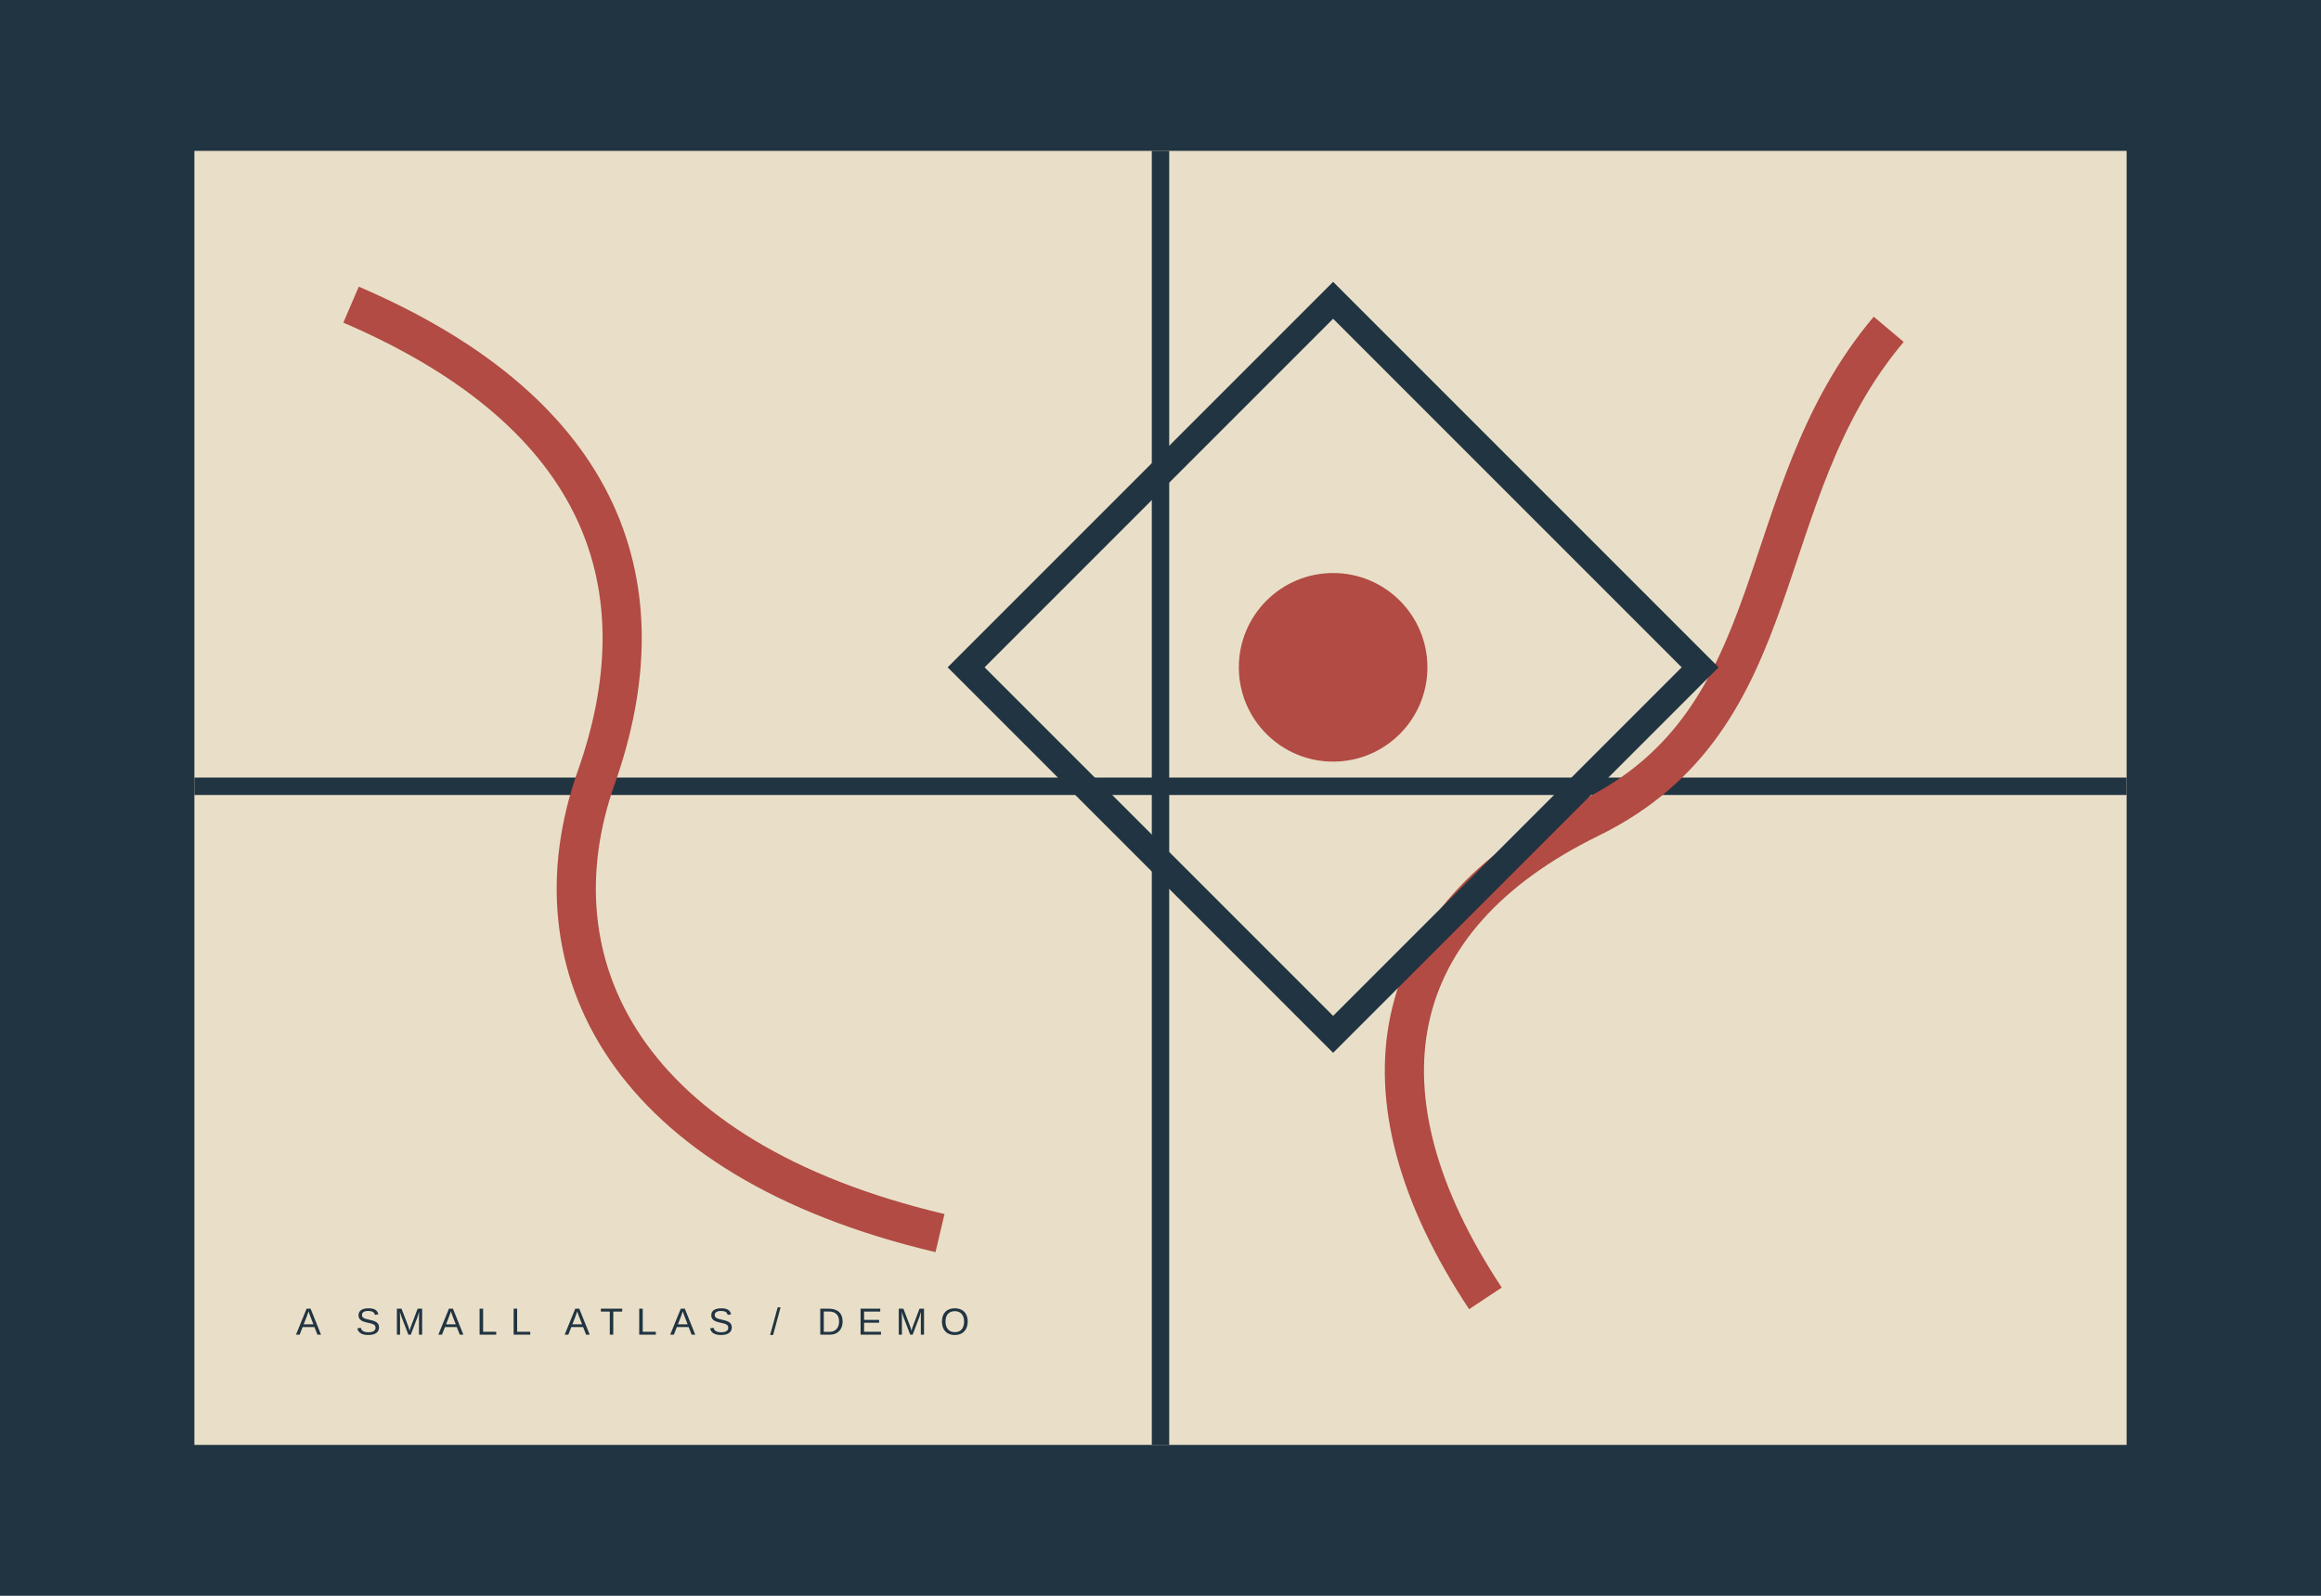
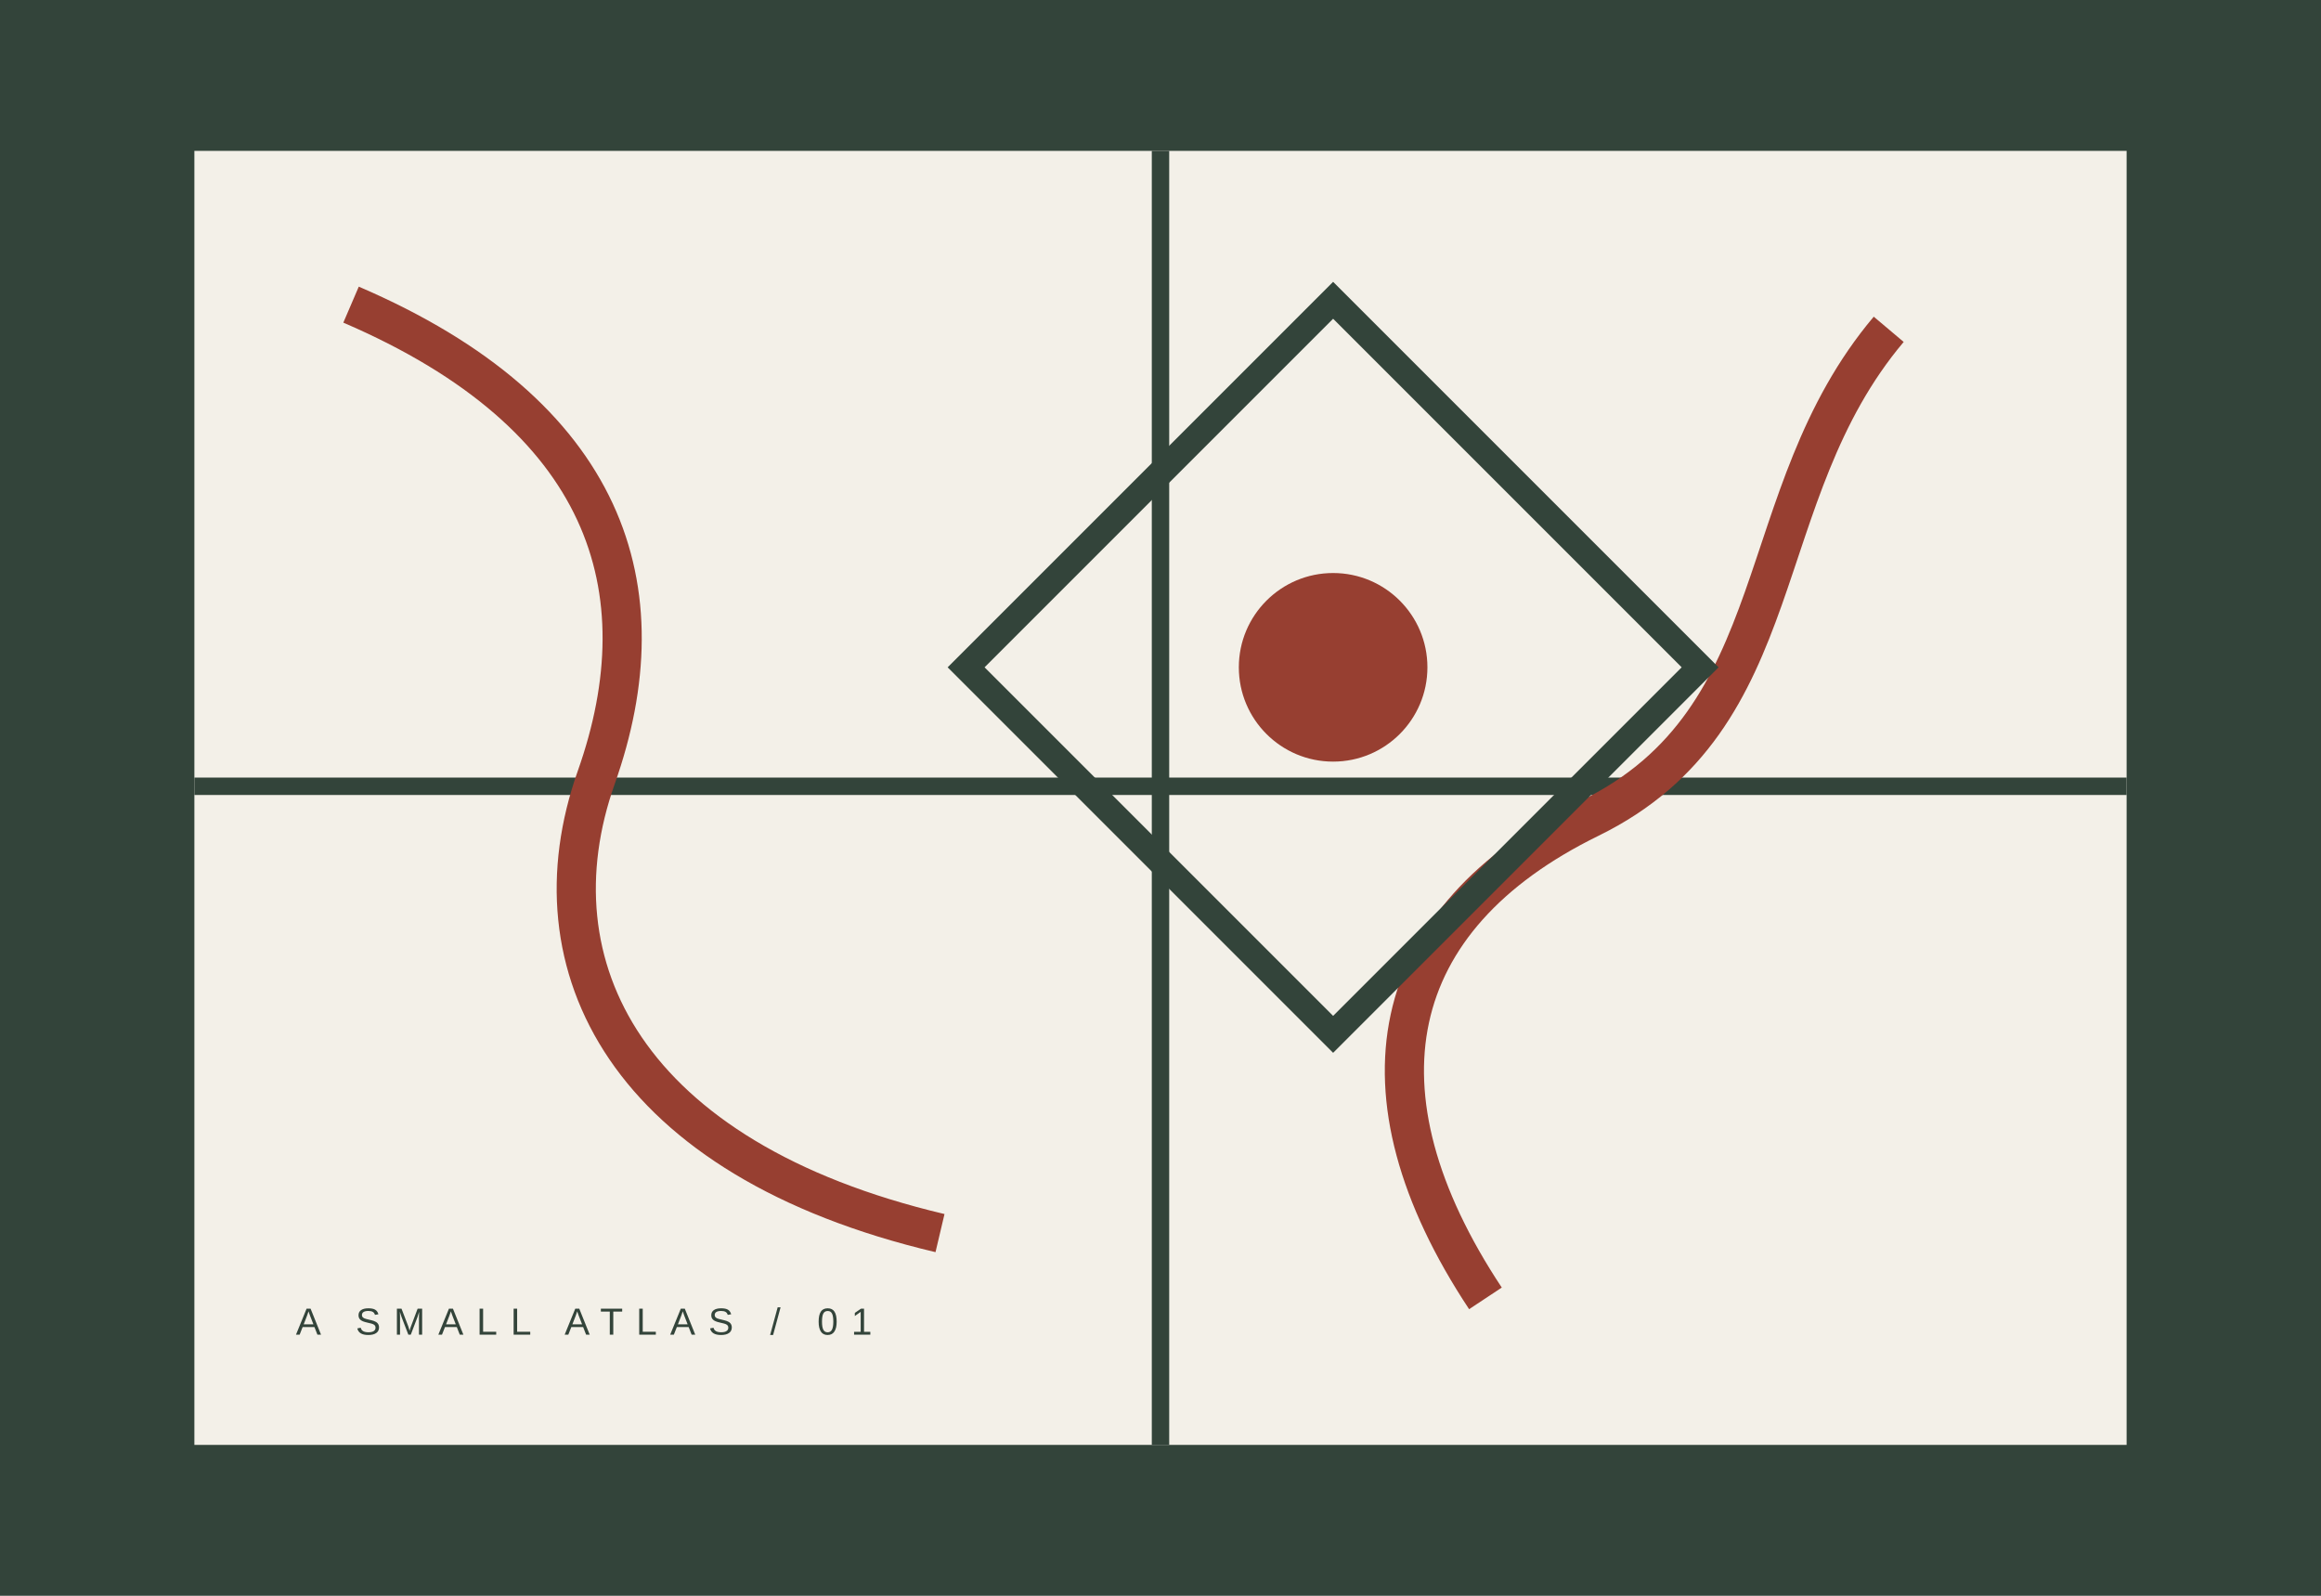
<svg xmlns="http://www.w3.org/2000/svg" viewBox="0 0 1600 1100" role="img" aria-labelledby="title description">
-   <rect width="1600" height="1100" fill="#213442" />
-   <rect x="134" y="104" width="1332" height="892" fill="#e9dfc8" />
-   <path d="M134 542h1332M800 104v892" stroke="#213442" stroke-width="12" />
-   <path d="M242 210c177 76 215 196 169 326s21 263 237 314M1302 227c-97 115-65 268-206 337s-166 189-72 331" fill="none" stroke="#b14b43" stroke-width="27" />
-   <path d="M919 207 1172 460 919 713 666 460Z" fill="none" stroke="#213442" stroke-width="18" />
-   <circle cx="919" cy="460" r="65" fill="#b14b43" />
-   <text x="204" y="920" fill="#213442" font-family="Arial, sans-serif" font-size="26" letter-spacing="9">A SMALL ATLAS / DEMO</text>
+   <rect width="1600" height="1100" fill="#33443a" />
+   <rect x="134" y="104" width="1332" height="892" fill="#f3f0e8" />
+   <path d="M134 542h1332M800 104v892" stroke="#33443a" stroke-width="12" />
+   <path d="M242 210c177 76 215 196 169 326s21 263 237 314M1302 227c-97 115-65 268-206 337s-166 189-72 331" fill="none" stroke="#973f31" stroke-width="27" />
+   <path d="M919 207 1172 460 919 713 666 460Z" fill="none" stroke="#33443a" stroke-width="18" />
+   <circle cx="919" cy="460" r="65" fill="#973f31" />
+   <text x="204" y="920" fill="#33443a" font-family="Arial, sans-serif" font-size="26" letter-spacing="9">A SMALL ATLAS / 01</text>
</svg>
